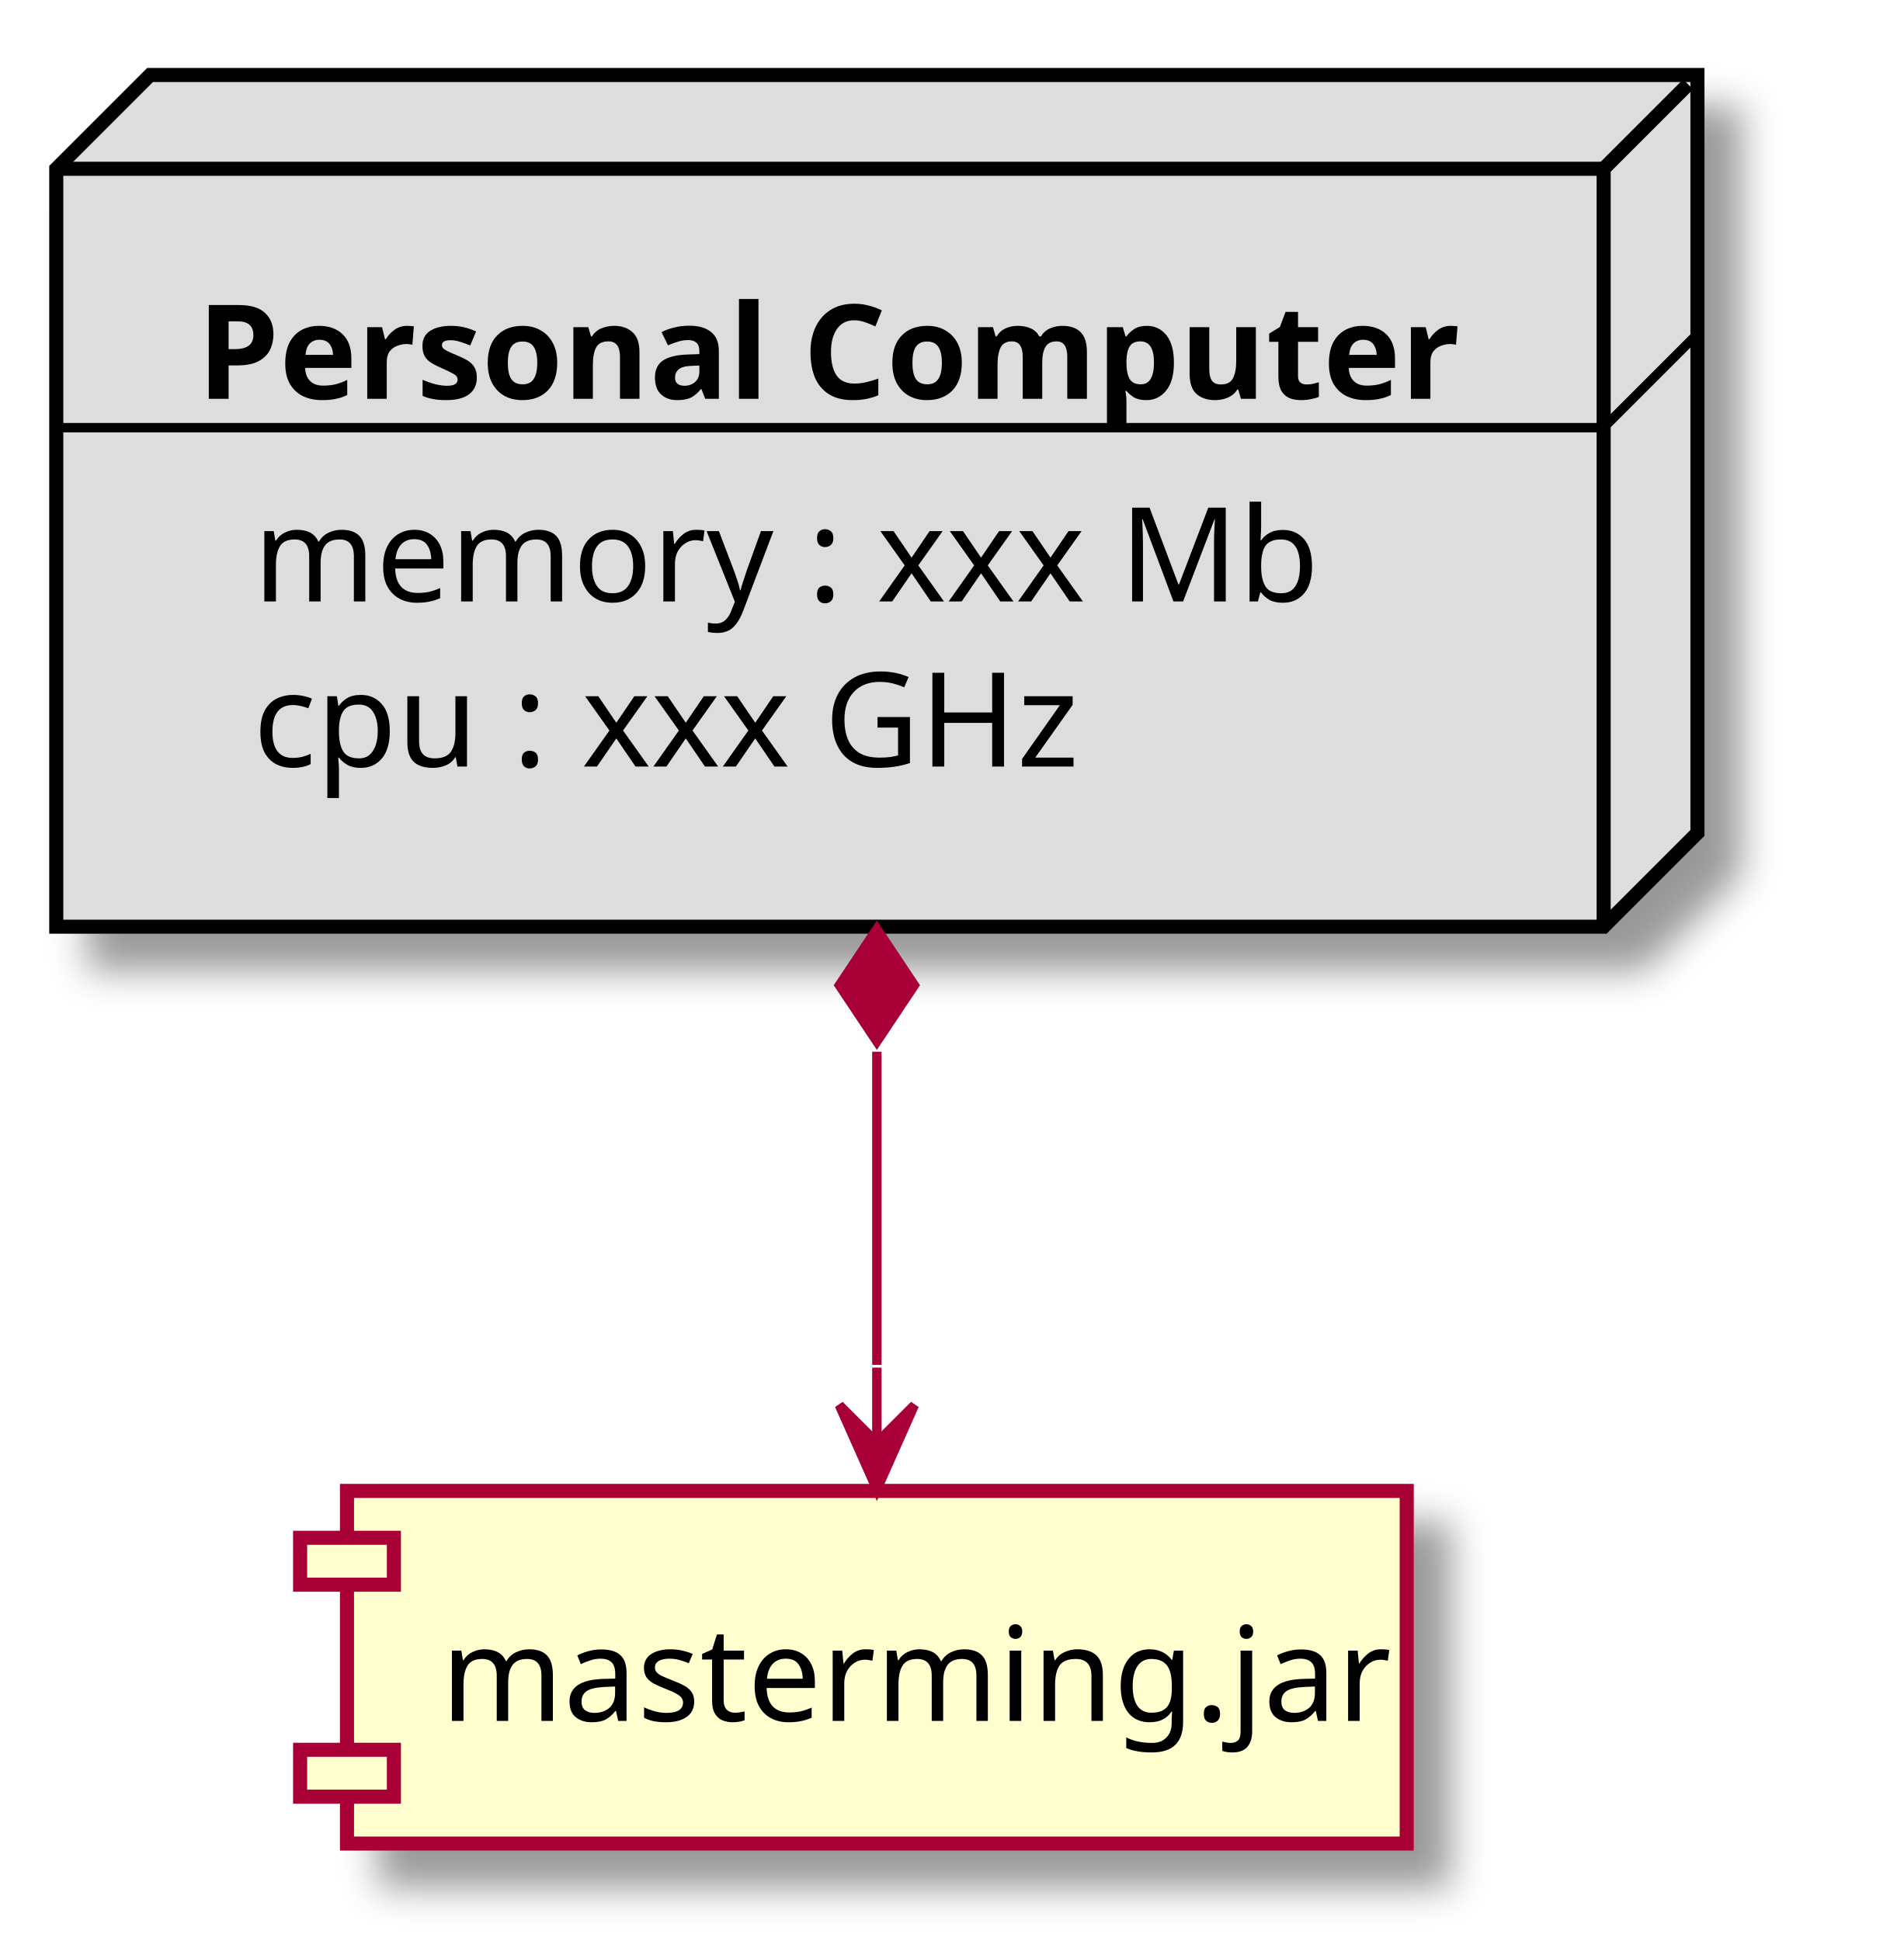
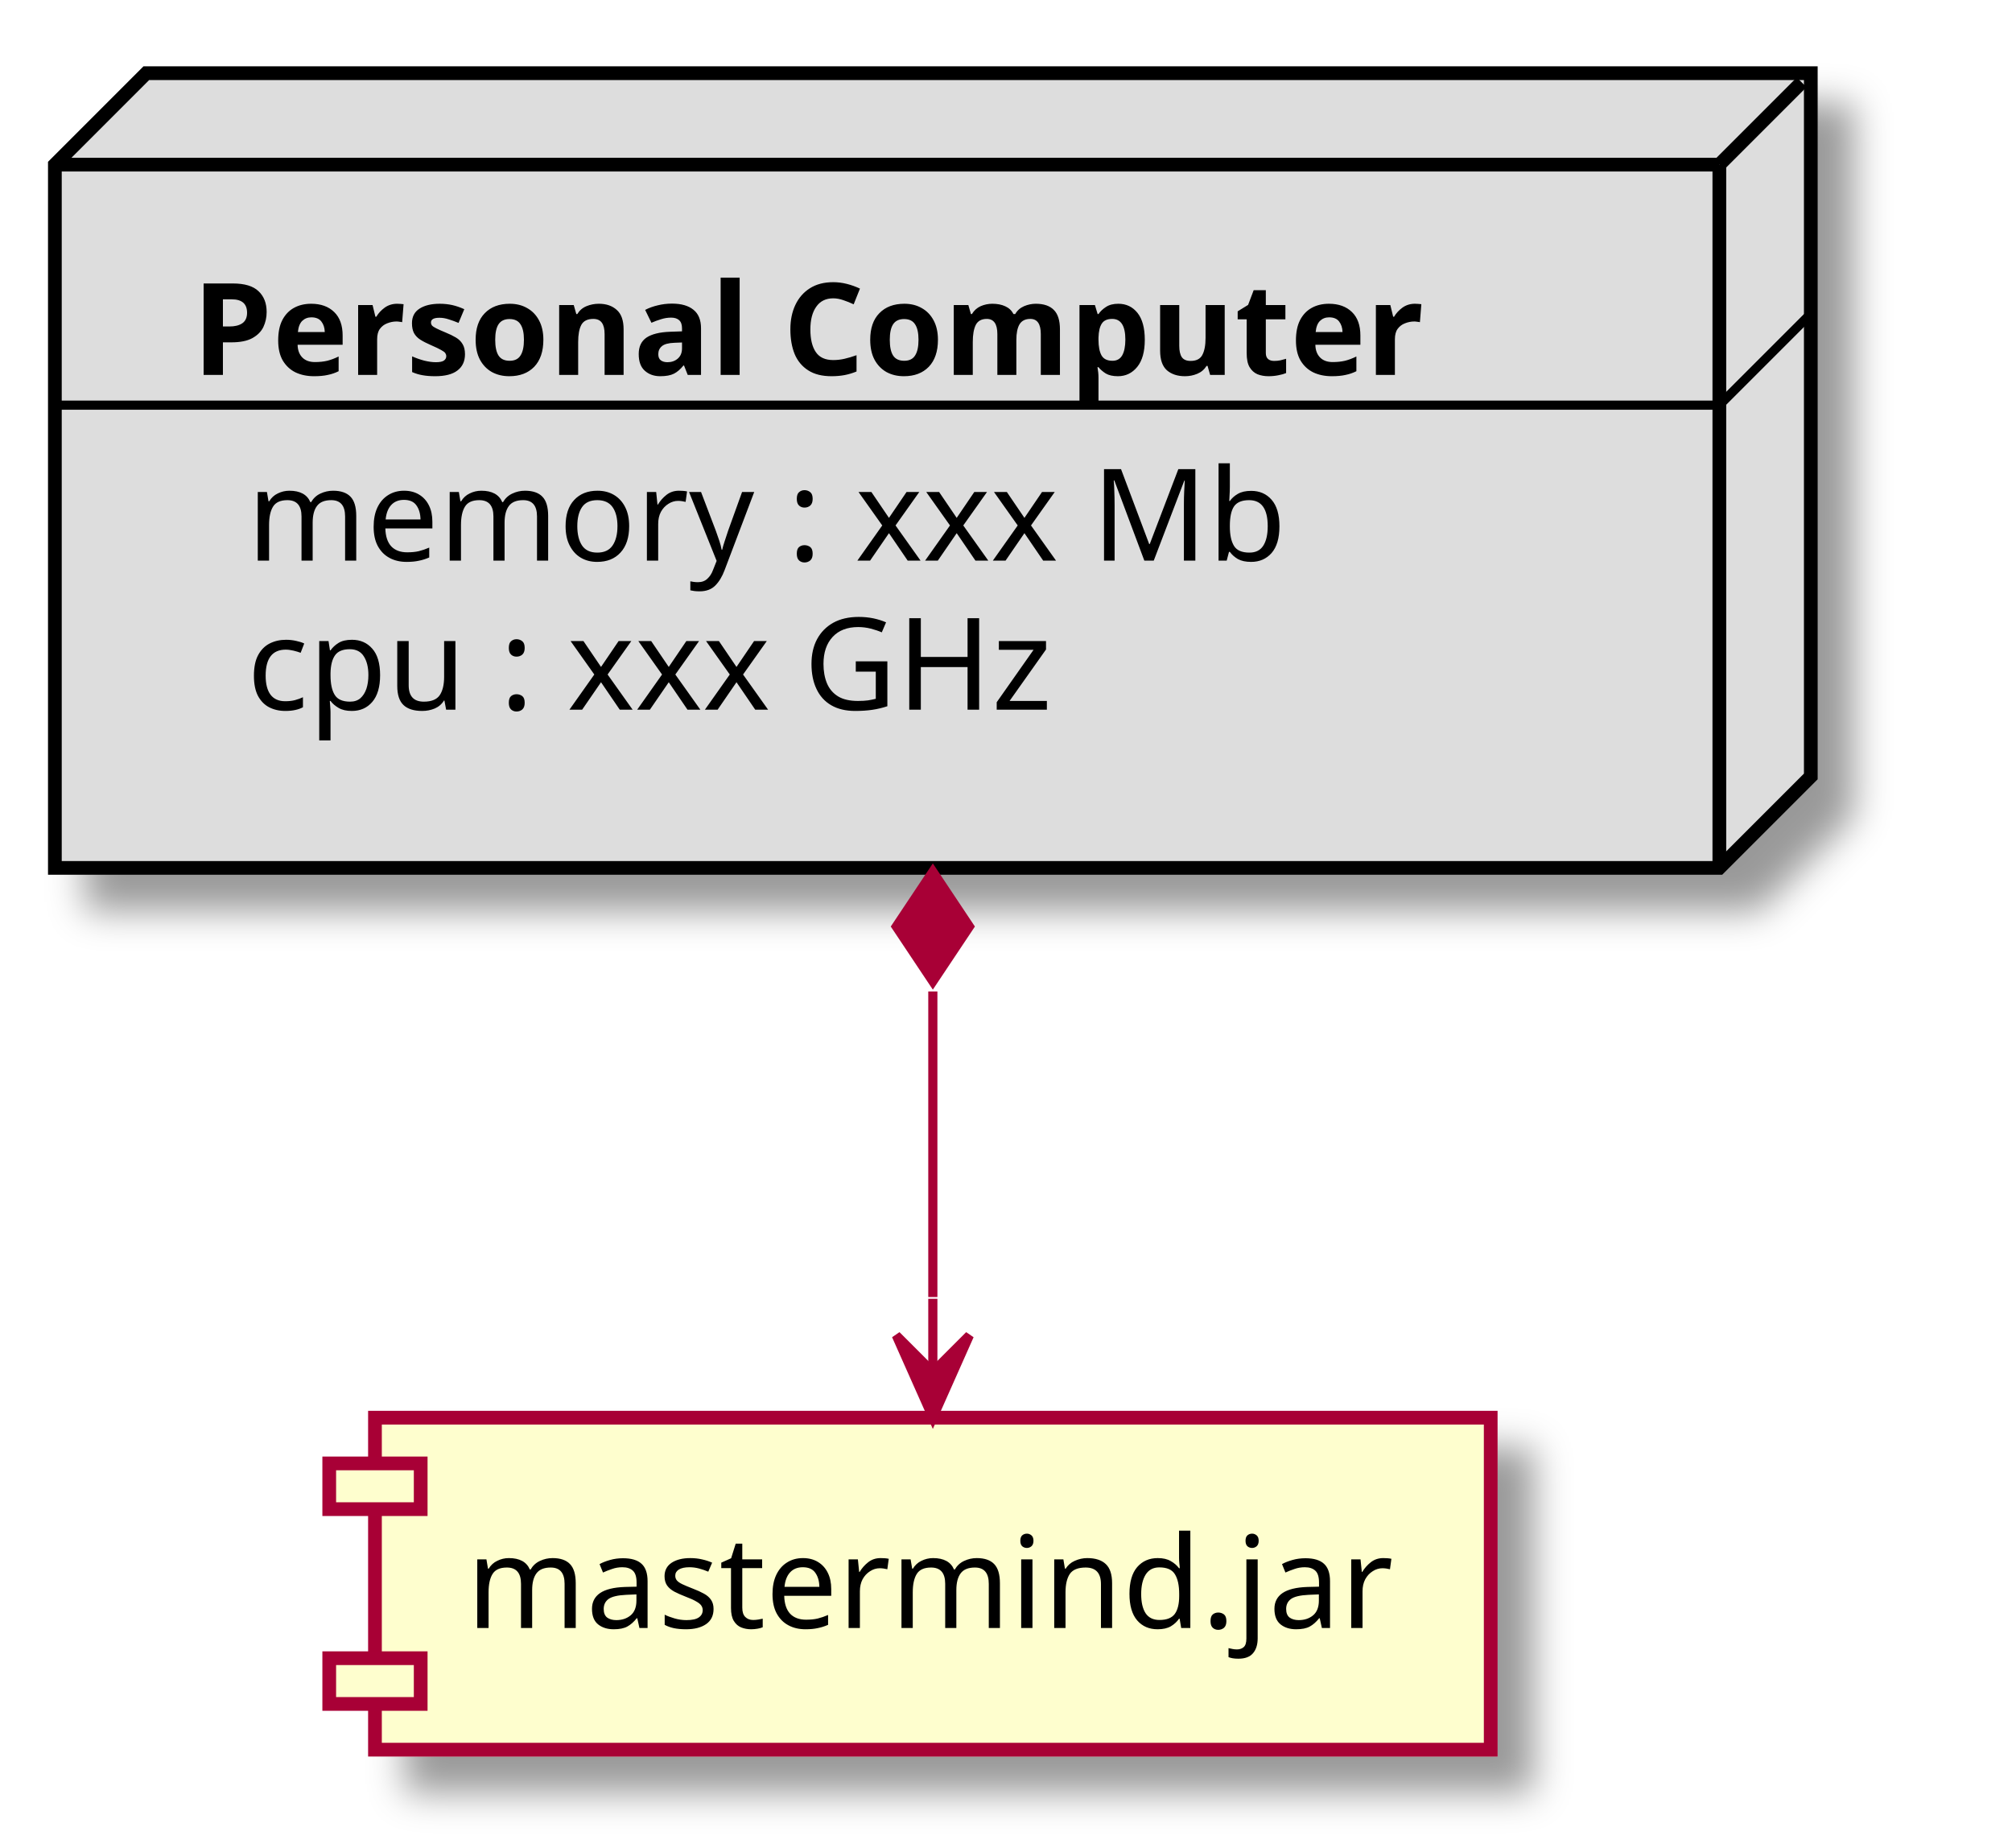
- <svg xmlns="http://www.w3.org/2000/svg" contentScriptType="application/ecmascript" contentStyleType="text/css" height="207px" preserveAspectRatio="none" style="width:203px;height:207px;" version="1.1" viewBox="0 0 203 207" width="203px" zoomAndPan="magnify">
+ <svg xmlns="http://www.w3.org/2000/svg" contentScriptType="application/ecmascript" contentStyleType="text/css" height="202px" preserveAspectRatio="none" style="width:220px;height:202px;" version="1.1" viewBox="0 0 220 202" width="220px" zoomAndPan="magnify">
  <defs>
-     <filter height="300%" id="f1i08kgm8zwtc7" width="300%" x="-1" y="-1">
+     <filter height="300%" id="f1ot7265da6ysq" width="300%" x="-1" y="-1">
      <feGaussianBlur result="blurOut" stdDeviation="2.0" />
      <feColorMatrix in="blurOut" result="blurOut2" type="matrix" values="0 0 0 0 0 0 0 0 0 0 0 0 0 0 0 0 0 0 .4 0" />
      <feOffset dx="4.0" dy="4.0" in="blurOut2" result="blurOut3" />
      <feBlend in="SourceGraphic" in2="blurOut3" mode="normal" />
    </filter>
  </defs>
  <g>
-     <polygon fill="#DDDDDD" filter="url(#f1i08kgm8zwtc7)" points="6,18,16,8,181,8,181,88.828,171,98.828,6,98.828,6,18" style="stroke: #000000; stroke-width: 1.5;" />
-     <line style="stroke: #000000; stroke-width: 1.5;" x1="171" x2="180" y1="18" y2="9" />
-     <line style="stroke: #000000; stroke-width: 1.5;" x1="6" x2="171" y1="18" y2="18" />
-     <line style="stroke: #000000; stroke-width: 1.5;" x1="171" x2="171" y1="18" y2="98.828" />
-     <text fill="#000000" font-family="sans-serif" font-size="14" font-weight="bold" lengthAdjust="spacingAndGlyphs" textLength="135" x="21" y="42.533">Personal Computer</text>
-     <line style="stroke: #000000; stroke-width: 1.0;" x1="6" x2="171" y1="45.609" y2="45.609" />
-     <line style="stroke: #000000; stroke-width: 1.0;" x1="171" x2="181" y1="45.609" y2="35.609" />
-     <text fill="#000000" font-family="sans-serif" font-size="14" lengthAdjust="spacingAndGlyphs" textLength="103" x="27" y="64.143">memory : xxx Mb</text>
-     <text fill="#000000" font-family="sans-serif" font-size="14" lengthAdjust="spacingAndGlyphs" textLength="83" x="27" y="81.752">cpu : xxx GHz</text>
-     <rect fill="#FEFECE" filter="url(#f1i08kgm8zwtc7)" height="37.609" style="stroke: #A80036; stroke-width: 1.5;" width="113" x="37" y="159" />
-     <rect fill="#FEFECE" height="5" style="stroke: #A80036; stroke-width: 1.5;" width="10" x="32" y="164" />
-     <rect fill="#FEFECE" height="5" style="stroke: #A80036; stroke-width: 1.5;" width="10" x="32" y="186.609" />
-     <text fill="#000000" font-family="sans-serif" font-size="14" lengthAdjust="spacingAndGlyphs" textLength="93" x="47" y="183.533">masterming.jar</text>
-     <path d="M93.5,112.163 C93.5,123.669 93.5,135.344 93.5,145.557 " fill="none" id="node-component" style="stroke: #A80036; stroke-width: 1.0;" />
-     <polygon fill="#A80036" points="93.5,158.852,97.5,149.852,93.5,153.852,89.5,149.852,93.5,158.852" style="stroke: #A80036; stroke-width: 1.0;" />
-     <line style="stroke: #A80036; stroke-width: 1.0;" x1="93.5" x2="93.5" y1="153.852" y2="145.851" />
-     <polygon fill="#A80036" points="93.5,99.072,89.5,105.072,93.5,111.072,97.5,105.072,93.5,99.072" style="stroke: #A80036; stroke-width: 1.0;" />
+     <polygon fill="#DDDDDD" filter="url(#f1ot7265da6ysq)" points="6,18,16,8,198,8,198,84.891,188,94.891,6,94.891,6,18" style="stroke: #000000; stroke-width: 1.5;" />
+     <line style="stroke: #000000; stroke-width: 1.5;" x1="188" x2="197" y1="18" y2="9" />
+     <line style="stroke: #000000; stroke-width: 1.5;" x1="6" x2="188" y1="18" y2="18" />
+     <line style="stroke: #000000; stroke-width: 1.5;" x1="188" x2="188" y1="18" y2="94.891" />
+     <text fill="#000000" font-family="sans-serif" font-size="14" font-weight="bold" lengthAdjust="spacingAndGlyphs" textLength="152" x="21" y="40.995">Personal Computer</text>
+     <line style="stroke: #000000; stroke-width: 1.0;" x1="6" x2="188" y1="44.297" y2="44.297" />
+     <line style="stroke: #000000; stroke-width: 1.0;" x1="188" x2="198" y1="44.297" y2="34.297" />
+     <text fill="#000000" font-family="sans-serif" font-size="14" lengthAdjust="spacingAndGlyphs" textLength="115" x="27" y="61.292">memory : xxx Mb</text>
+     <text fill="#000000" font-family="sans-serif" font-size="14" lengthAdjust="spacingAndGlyphs" textLength="93" x="27" y="77.589">cpu : xxx GHz</text>
+     <rect fill="#FEFECE" filter="url(#f1ot7265da6ysq)" height="36.297" style="stroke: #A80036; stroke-width: 1.5;" width="122" x="41" y="155" />
+     <rect fill="#FEFECE" height="5" style="stroke: #A80036; stroke-width: 1.5;" width="10" x="36" y="160" />
+     <rect fill="#FEFECE" height="5" style="stroke: #A80036; stroke-width: 1.5;" width="10" x="36" y="181.297" />
+     <text fill="#000000" font-family="sans-serif" font-size="14" lengthAdjust="spacingAndGlyphs" textLength="102" x="51" y="177.995">mastermind.jar</text>
+     <path d="M102,108.4 C102,119.92 102,131.63 102,141.81 " fill="none" id="node-component" style="stroke: #A80036; stroke-width: 1.0;" />
+     <polygon fill="#A80036" points="102,155,106,146,102,150,98,146,102,155" style="stroke: #A80036; stroke-width: 1.0;" />
+     <line style="stroke: #A80036; stroke-width: 1.0;" x1="102" x2="102" y1="150" y2="142" />
+     <polygon fill="#A80036" points="102,95.3,98,101.3,102,107.3,106,101.3,102,95.3" style="stroke: #A80036; stroke-width: 1.0;" />
  </g>
</svg>
